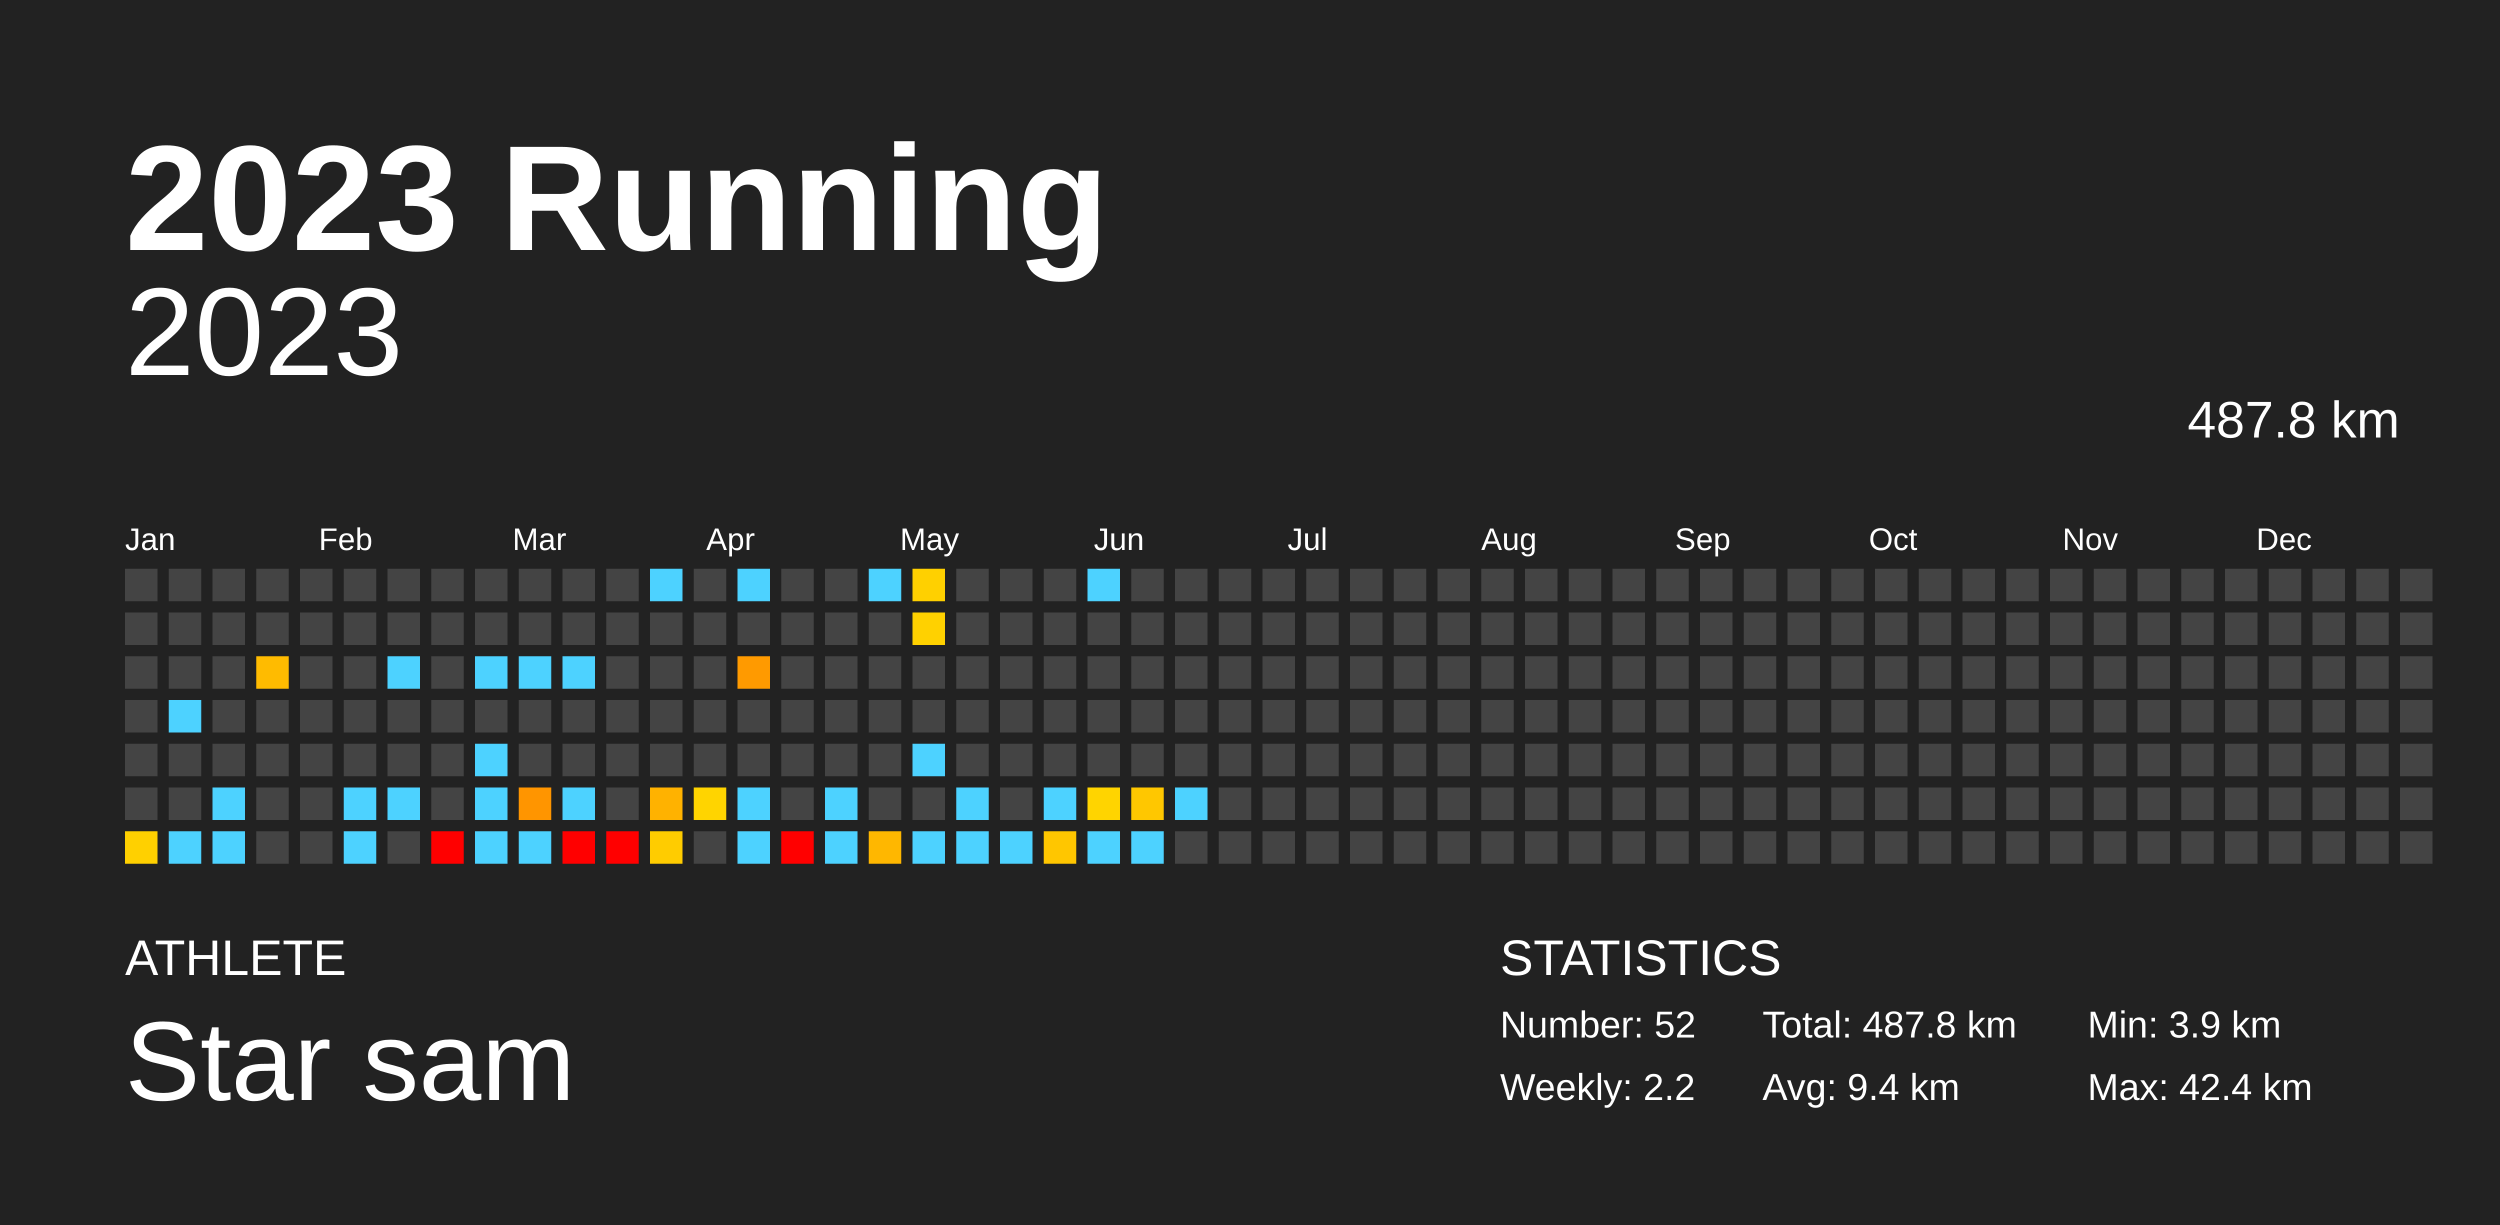
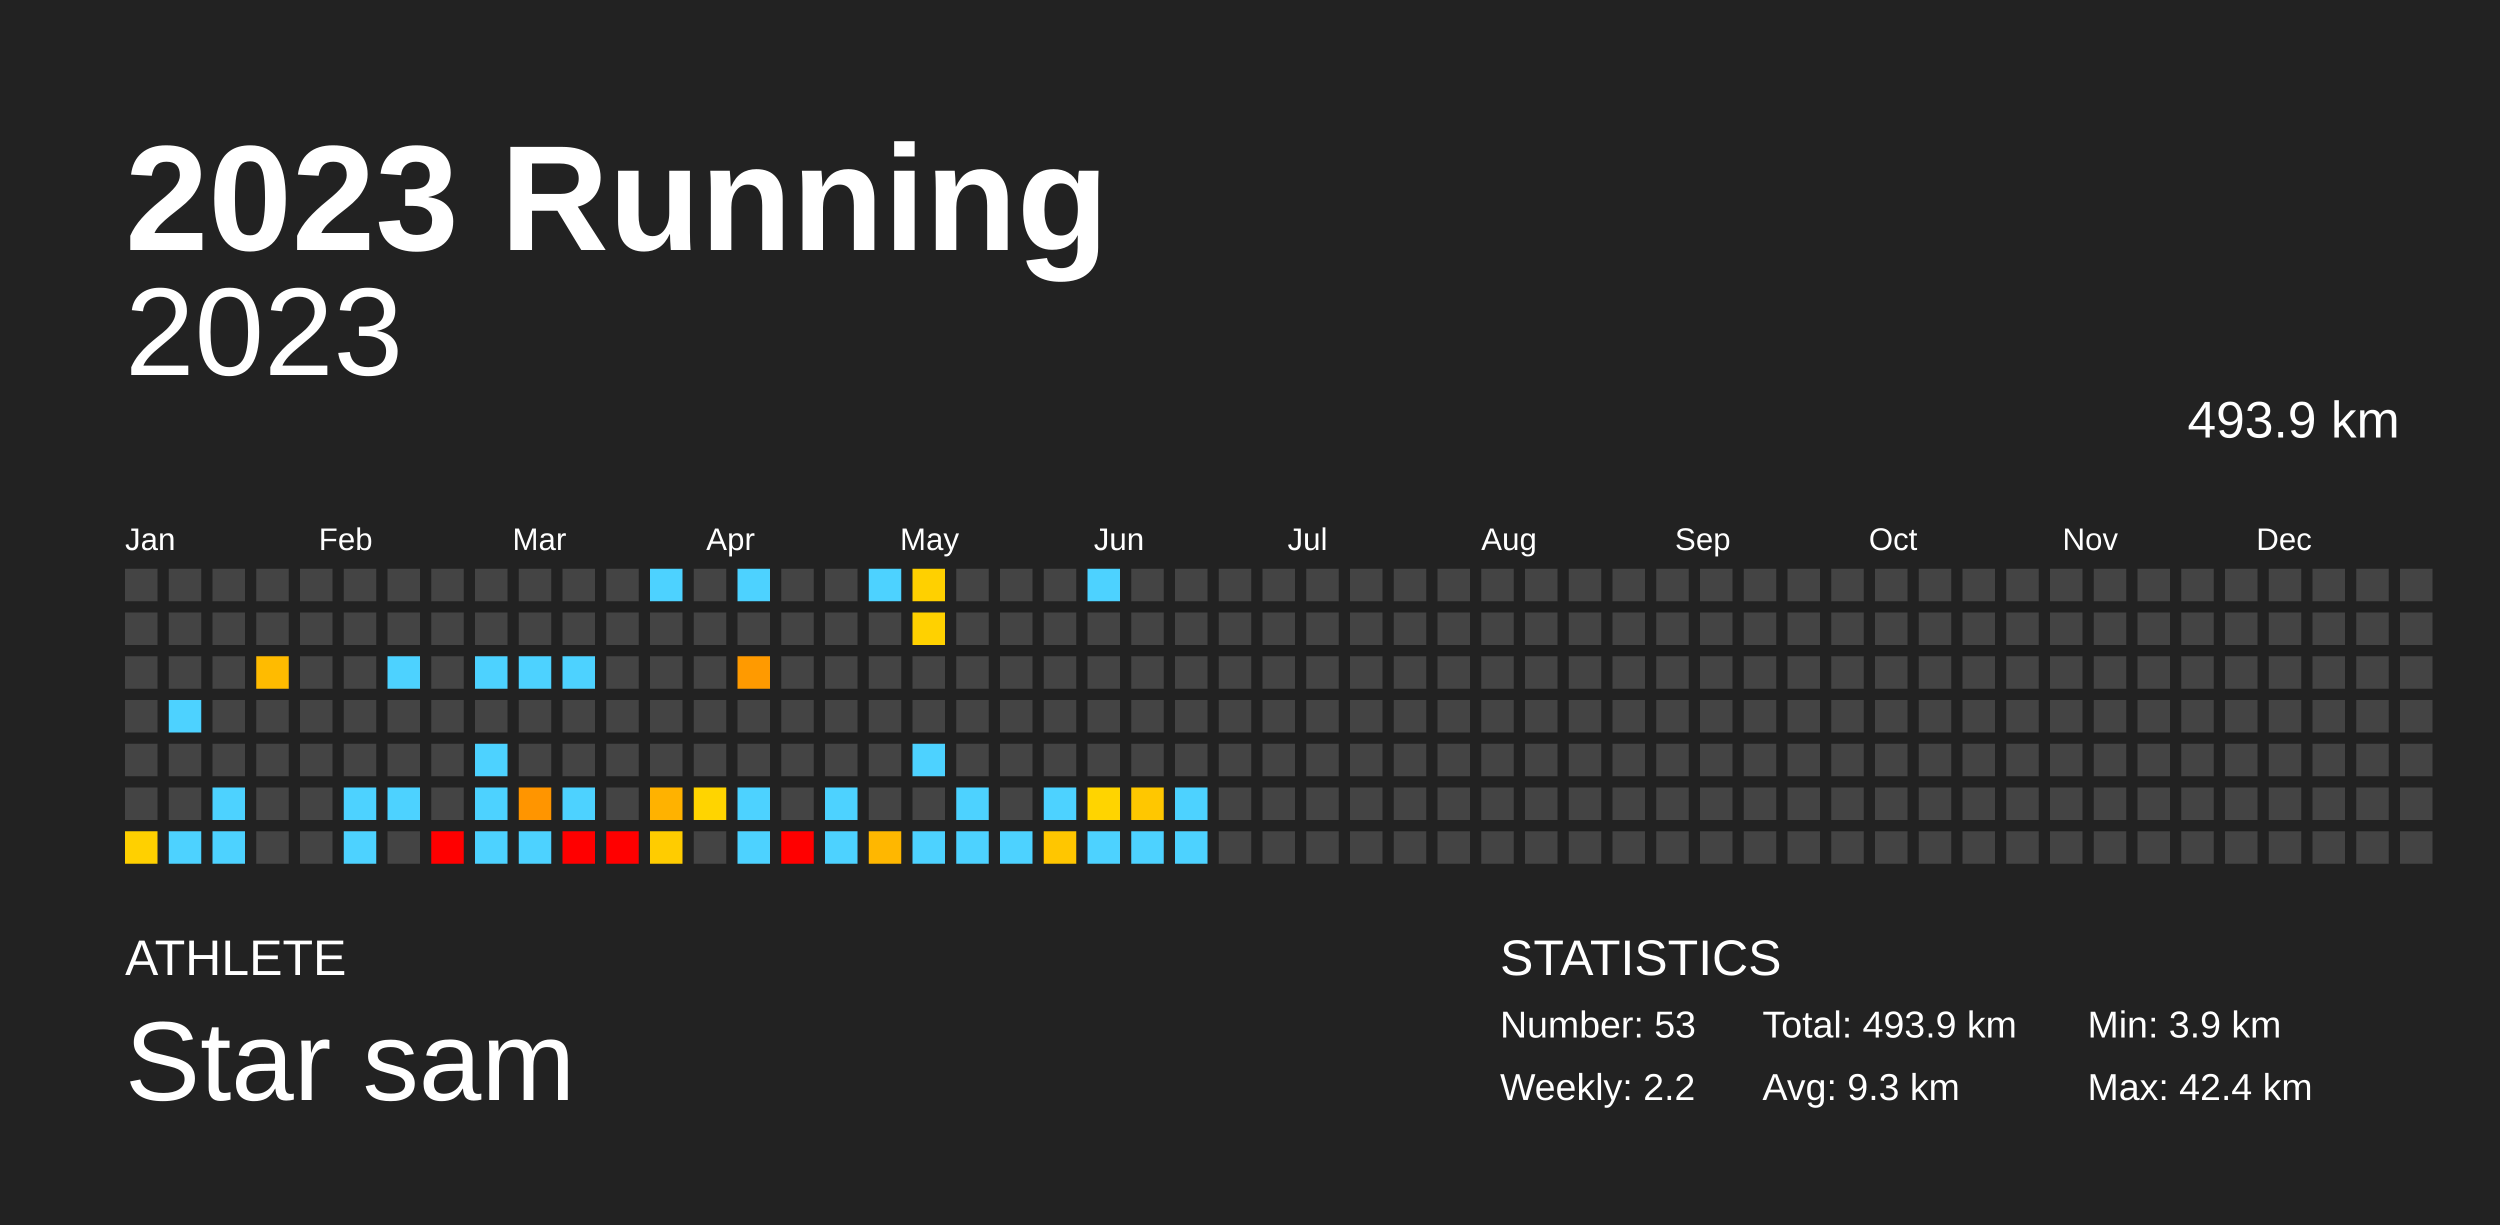
<svg xmlns="http://www.w3.org/2000/svg" baseProfile="full" height="98mm" version="1.1" viewBox="0,0,200,98" width="200mm">
  <defs />
  <rect fill="#222222" height="98" width="200" x="0" y="0" />
  <text fill="#FFFFFF" style="font-size:12px; font-family:Arial; font-weight:bold;" x="10" y="20">2023 Running</text>
  <text fill="#FFFFFF" style="font-size:4px; font-family:Arial" x="10" y="78">ATHLETE</text>
  <text fill="#FFFFFF" style="font-size:9px; font-family:Arial" x="10" y="88">Star sam</text>
  <text fill="#FFFFFF" style="font-size:4px; font-family:Arial" x="120" y="78">STATISTICS</text>
-   <text fill="#FFFFFF" style="font-size:3px; font-family:Arial" x="120" y="83">Number: 52</text>
+   <text fill="#FFFFFF" style="font-size:3px; font-family:Arial" x="120" y="83">Number: 53</text>
  <text fill="#FFFFFF" style="font-size:3px; font-family:Arial" x="120" y="88">Weekly: 2.2</text>
-   <text fill="#FFFFFF" style="font-size:3px; font-family:Arial" x="141" y="83">Total: 487.8 km</text>
-   <text fill="#FFFFFF" style="font-size:3px; font-family:Arial" x="141" y="88">Avg: 9.4 km</text>
+   <text fill="#FFFFFF" style="font-size:3px; font-family:Arial" x="141" y="83">Total: 493.9 km</text>
+   <text fill="#FFFFFF" style="font-size:3px; font-family:Arial" x="141" y="88">Avg: 9.3 km</text>
  <text fill="#FFFFFF" style="font-size:3px; font-family:Arial" x="167" y="83">Min: 3.9 km</text>
  <text fill="#FFFFFF" style="font-size:3px; font-family:Arial" x="167" y="88">Max: 42.4 km</text>
  <text alignment-baseline="hanging" fill="#FFFFFF" style="font-size:10.0px; font-family:Arial;" x="10" y="30">2023</text>
-   <text alignment-baseline="hanging" fill="#FFFFFF" style="font-size:4.125px; font-family:Arial;" x="175" y="35">487.8 km</text>
+   <text alignment-baseline="hanging" fill="#FFFFFF" style="font-size:4.125px; font-family:Arial;" x="175" y="35">493.9 km</text>
  <text fill="#FFFFFF" style="font-size:2.5px; font-family:Arial" x="10.0" y="44">Jan</text>
  <text fill="#FFFFFF" style="font-size:2.5px; font-family:Arial" x="25.5" y="44">Feb</text>
  <text fill="#FFFFFF" style="font-size:2.5px; font-family:Arial" x="41.0" y="44">Mar</text>
  <text fill="#FFFFFF" style="font-size:2.5px; font-family:Arial" x="56.5" y="44">Apr</text>
  <text fill="#FFFFFF" style="font-size:2.5px; font-family:Arial" x="72.0" y="44">May</text>
  <text fill="#FFFFFF" style="font-size:2.5px; font-family:Arial" x="87.5" y="44">Jun</text>
  <text fill="#FFFFFF" style="font-size:2.5px; font-family:Arial" x="103.0" y="44">Jul</text>
  <text fill="#FFFFFF" style="font-size:2.5px; font-family:Arial" x="118.5" y="44">Aug</text>
  <text fill="#FFFFFF" style="font-size:2.5px; font-family:Arial" x="134.0" y="44">Sep</text>
  <text fill="#FFFFFF" style="font-size:2.5px; font-family:Arial" x="149.5" y="44">Oct</text>
  <text fill="#FFFFFF" style="font-size:2.5px; font-family:Arial" x="165.0" y="44">Nov</text>
  <text fill="#FFFFFF" style="font-size:2.5px; font-family:Arial" x="180.5" y="44">Dec</text>
  <rect fill="#444444" height="2.6" width="2.6" x="10.0" y="45.5" />
  <rect fill="#444444" height="2.6" width="2.6" x="10.0" y="49.0" />
  <rect fill="#444444" height="2.6" width="2.6" x="10.0" y="52.5" />
  <rect fill="#444444" height="2.6" width="2.6" x="10.0" y="56.0" />
  <rect fill="#444444" height="2.6" width="2.6" x="10.0" y="59.5" />
  <rect fill="#444444" height="2.6" width="2.6" x="10.0" y="63.0" />
  <rect fill="#ffd000" height="2.6" width="2.6" x="10.0" y="66.5" />
  <rect fill="#444444" height="2.6" width="2.6" x="13.5" y="45.5" />
  <rect fill="#444444" height="2.6" width="2.6" x="13.5" y="49.0" />
  <rect fill="#444444" height="2.6" width="2.6" x="13.5" y="52.5" />
  <rect fill="#4dd2ff" height="2.6" width="2.6" x="13.5" y="56.0" />
  <rect fill="#444444" height="2.6" width="2.6" x="13.5" y="59.5" />
  <rect fill="#444444" height="2.6" width="2.6" x="13.5" y="63.0" />
  <rect fill="#4dd2ff" height="2.6" width="2.6" x="13.5" y="66.5" />
  <rect fill="#444444" height="2.6" width="2.6" x="17.0" y="45.5" />
  <rect fill="#444444" height="2.6" width="2.6" x="17.0" y="49.0" />
  <rect fill="#444444" height="2.6" width="2.6" x="17.0" y="52.5" />
  <rect fill="#444444" height="2.6" width="2.6" x="17.0" y="56.0" />
  <rect fill="#444444" height="2.6" width="2.6" x="17.0" y="59.5" />
  <rect fill="#4dd2ff" height="2.6" width="2.6" x="17.0" y="63.0" />
  <rect fill="#4dd2ff" height="2.6" width="2.6" x="17.0" y="66.5" />
  <rect fill="#444444" height="2.6" width="2.6" x="20.5" y="45.5" />
  <rect fill="#444444" height="2.6" width="2.6" x="20.5" y="49.0" />
  <rect fill="#ffbb00" height="2.6" width="2.6" x="20.5" y="52.5" />
  <rect fill="#444444" height="2.6" width="2.6" x="20.5" y="56.0" />
  <rect fill="#444444" height="2.6" width="2.6" x="20.5" y="59.5" />
  <rect fill="#444444" height="2.6" width="2.6" x="20.5" y="63.0" />
  <rect fill="#444444" height="2.6" width="2.6" x="20.5" y="66.5" />
  <rect fill="#444444" height="2.6" width="2.6" x="24.0" y="45.5" />
  <rect fill="#444444" height="2.6" width="2.6" x="24.0" y="49.0" />
  <rect fill="#444444" height="2.6" width="2.6" x="24.0" y="52.5" />
  <rect fill="#444444" height="2.6" width="2.6" x="24.0" y="56.0" />
  <rect fill="#444444" height="2.6" width="2.6" x="24.0" y="59.5" />
  <rect fill="#444444" height="2.6" width="2.6" x="24.0" y="63.0" />
  <rect fill="#444444" height="2.6" width="2.6" x="24.0" y="66.5" />
  <rect fill="#444444" height="2.6" width="2.6" x="27.5" y="45.5" />
  <rect fill="#444444" height="2.6" width="2.6" x="27.5" y="49.0" />
  <rect fill="#444444" height="2.6" width="2.6" x="27.5" y="52.5" />
  <rect fill="#444444" height="2.6" width="2.6" x="27.5" y="56.0" />
  <rect fill="#444444" height="2.6" width="2.6" x="27.5" y="59.5" />
  <rect fill="#4dd2ff" height="2.6" width="2.6" x="27.5" y="63.0" />
  <rect fill="#4dd2ff" height="2.6" width="2.6" x="27.5" y="66.5" />
  <rect fill="#444444" height="2.6" width="2.6" x="31.0" y="45.5" />
  <rect fill="#444444" height="2.6" width="2.6" x="31.0" y="49.0" />
  <rect fill="#4dd2ff" height="2.6" width="2.6" x="31.0" y="52.5" />
  <rect fill="#444444" height="2.6" width="2.6" x="31.0" y="56.0" />
  <rect fill="#444444" height="2.6" width="2.6" x="31.0" y="59.5" />
  <rect fill="#4dd2ff" height="2.6" width="2.6" x="31.0" y="63.0" />
  <rect fill="#444444" height="2.6" width="2.6" x="31.0" y="66.5" />
  <rect fill="#444444" height="2.6" width="2.6" x="34.5" y="45.5" />
  <rect fill="#444444" height="2.6" width="2.6" x="34.5" y="49.0" />
  <rect fill="#444444" height="2.6" width="2.6" x="34.5" y="52.5" />
  <rect fill="#444444" height="2.6" width="2.6" x="34.5" y="56.0" />
  <rect fill="#444444" height="2.6" width="2.6" x="34.5" y="59.5" />
  <rect fill="#444444" height="2.6" width="2.6" x="34.5" y="63.0" />
  <rect fill="red" height="2.6" width="2.6" x="34.5" y="66.5" />
  <rect fill="#444444" height="2.6" width="2.6" x="38.0" y="45.5" />
  <rect fill="#444444" height="2.6" width="2.6" x="38.0" y="49.0" />
  <rect fill="#4dd2ff" height="2.6" width="2.6" x="38.0" y="52.5" />
  <rect fill="#444444" height="2.6" width="2.6" x="38.0" y="56.0" />
  <rect fill="#4dd2ff" height="2.6" width="2.6" x="38.0" y="59.5" />
  <rect fill="#4dd2ff" height="2.6" width="2.6" x="38.0" y="63.0" />
  <rect fill="#4dd2ff" height="2.6" width="2.6" x="38.0" y="66.5" />
  <rect fill="#444444" height="2.6" width="2.6" x="41.5" y="45.5" />
  <rect fill="#444444" height="2.6" width="2.6" x="41.5" y="49.0" />
  <rect fill="#4dd2ff" height="2.6" width="2.6" x="41.5" y="52.5" />
  <rect fill="#444444" height="2.6" width="2.6" x="41.5" y="56.0" />
  <rect fill="#444444" height="2.6" width="2.6" x="41.5" y="59.5" />
  <rect fill="#ff9500" height="2.6" width="2.6" x="41.5" y="63.0" />
  <rect fill="#4dd2ff" height="2.6" width="2.6" x="41.5" y="66.5" />
  <rect fill="#444444" height="2.6" width="2.6" x="45.0" y="45.5" />
  <rect fill="#444444" height="2.6" width="2.6" x="45.0" y="49.0" />
  <rect fill="#4dd2ff" height="2.6" width="2.6" x="45.0" y="52.5" />
  <rect fill="#444444" height="2.6" width="2.6" x="45.0" y="56.0" />
  <rect fill="#444444" height="2.6" width="2.6" x="45.0" y="59.5" />
  <rect fill="#4dd2ff" height="2.6" width="2.6" x="45.0" y="63.0" />
  <rect fill="red" height="2.6" width="2.6" x="45.0" y="66.5" />
  <rect fill="#444444" height="2.6" width="2.6" x="48.5" y="45.5" />
  <rect fill="#444444" height="2.6" width="2.6" x="48.5" y="49.0" />
  <rect fill="#444444" height="2.6" width="2.6" x="48.5" y="52.5" />
  <rect fill="#444444" height="2.6" width="2.6" x="48.5" y="56.0" />
  <rect fill="#444444" height="2.6" width="2.6" x="48.5" y="59.5" />
  <rect fill="#444444" height="2.6" width="2.6" x="48.5" y="63.0" />
  <rect fill="red" height="2.6" width="2.6" x="48.5" y="66.5" />
  <rect fill="#4dd2ff" height="2.6" width="2.6" x="52.0" y="45.5" />
  <rect fill="#444444" height="2.6" width="2.6" x="52.0" y="49.0" />
  <rect fill="#444444" height="2.6" width="2.6" x="52.0" y="52.5" />
  <rect fill="#444444" height="2.6" width="2.6" x="52.0" y="56.0" />
  <rect fill="#444444" height="2.6" width="2.6" x="52.0" y="59.5" />
  <rect fill="#ffb200" height="2.6" width="2.6" x="52.0" y="63.0" />
  <rect fill="#ffcc00" height="2.6" width="2.6" x="52.0" y="66.5" />
  <rect fill="#444444" height="2.6" width="2.6" x="55.5" y="45.5" />
  <rect fill="#444444" height="2.6" width="2.6" x="55.5" y="49.0" />
  <rect fill="#444444" height="2.6" width="2.6" x="55.5" y="52.5" />
  <rect fill="#444444" height="2.6" width="2.6" x="55.5" y="56.0" />
  <rect fill="#444444" height="2.6" width="2.6" x="55.5" y="59.5" />
  <rect fill="#ffd400" height="2.6" width="2.6" x="55.5" y="63.0" />
  <rect fill="#444444" height="2.6" width="2.6" x="55.5" y="66.5" />
  <rect fill="#4dd2ff" height="2.6" width="2.6" x="59.0" y="45.5" />
  <rect fill="#444444" height="2.6" width="2.6" x="59.0" y="49.0" />
  <rect fill="#ff9a00" height="2.6" width="2.6" x="59.0" y="52.5" />
  <rect fill="#444444" height="2.6" width="2.6" x="59.0" y="56.0" />
  <rect fill="#444444" height="2.6" width="2.6" x="59.0" y="59.5" />
  <rect fill="#4dd2ff" height="2.6" width="2.6" x="59.0" y="63.0" />
  <rect fill="#4dd2ff" height="2.6" width="2.6" x="59.0" y="66.5" />
  <rect fill="#444444" height="2.6" width="2.6" x="62.5" y="45.5" />
  <rect fill="#444444" height="2.6" width="2.6" x="62.5" y="49.0" />
  <rect fill="#444444" height="2.6" width="2.6" x="62.5" y="52.5" />
  <rect fill="#444444" height="2.6" width="2.6" x="62.5" y="56.0" />
  <rect fill="#444444" height="2.6" width="2.6" x="62.5" y="59.5" />
  <rect fill="#444444" height="2.6" width="2.6" x="62.5" y="63.0" />
  <rect fill="red" height="2.6" width="2.6" x="62.5" y="66.5" />
  <rect fill="#444444" height="2.6" width="2.6" x="66.0" y="45.5" />
  <rect fill="#444444" height="2.6" width="2.6" x="66.0" y="49.0" />
  <rect fill="#444444" height="2.6" width="2.6" x="66.0" y="52.5" />
  <rect fill="#444444" height="2.6" width="2.6" x="66.0" y="56.0" />
  <rect fill="#444444" height="2.6" width="2.6" x="66.0" y="59.5" />
  <rect fill="#4dd2ff" height="2.6" width="2.6" x="66.0" y="63.0" />
  <rect fill="#4dd2ff" height="2.6" width="2.6" x="66.0" y="66.5" />
  <rect fill="#4dd2ff" height="2.6" width="2.6" x="69.5" y="45.5" />
  <rect fill="#444444" height="2.6" width="2.6" x="69.5" y="49.0" />
  <rect fill="#444444" height="2.6" width="2.6" x="69.5" y="52.5" />
  <rect fill="#444444" height="2.6" width="2.6" x="69.5" y="56.0" />
  <rect fill="#444444" height="2.6" width="2.6" x="69.5" y="59.5" />
  <rect fill="#444444" height="2.6" width="2.6" x="69.5" y="63.0" />
  <rect fill="#ffb700" height="2.6" width="2.6" x="69.5" y="66.5" />
  <rect fill="#ffd000" height="2.6" width="2.6" x="73.0" y="45.5" />
  <rect fill="#ffd100" height="2.6" width="2.6" x="73.0" y="49.0" />
  <rect fill="#444444" height="2.6" width="2.6" x="73.0" y="52.5" />
  <rect fill="#444444" height="2.6" width="2.6" x="73.0" y="56.0" />
  <rect fill="#4dd2ff" height="2.6" width="2.6" x="73.0" y="59.5" />
  <rect fill="#444444" height="2.6" width="2.6" x="73.0" y="63.0" />
  <rect fill="#4dd2ff" height="2.6" width="2.6" x="73.0" y="66.5" />
  <rect fill="#444444" height="2.6" width="2.6" x="76.5" y="45.5" />
  <rect fill="#444444" height="2.6" width="2.6" x="76.5" y="49.0" />
  <rect fill="#444444" height="2.6" width="2.6" x="76.5" y="52.5" />
  <rect fill="#444444" height="2.6" width="2.6" x="76.5" y="56.0" />
  <rect fill="#444444" height="2.6" width="2.6" x="76.5" y="59.5" />
  <rect fill="#4dd2ff" height="2.6" width="2.6" x="76.5" y="63.0" />
  <rect fill="#4dd2ff" height="2.6" width="2.6" x="76.5" y="66.5" />
  <rect fill="#444444" height="2.6" width="2.6" x="80.0" y="45.5" />
  <rect fill="#444444" height="2.6" width="2.6" x="80.0" y="49.0" />
  <rect fill="#444444" height="2.6" width="2.6" x="80.0" y="52.5" />
  <rect fill="#444444" height="2.6" width="2.6" x="80.0" y="56.0" />
  <rect fill="#444444" height="2.6" width="2.6" x="80.0" y="59.5" />
  <rect fill="#444444" height="2.6" width="2.6" x="80.0" y="63.0" />
  <rect fill="#4dd2ff" height="2.6" width="2.6" x="80.0" y="66.5" />
  <rect fill="#444444" height="2.6" width="2.6" x="83.5" y="45.5" />
  <rect fill="#444444" height="2.6" width="2.6" x="83.5" y="49.0" />
  <rect fill="#444444" height="2.6" width="2.6" x="83.5" y="52.5" />
  <rect fill="#444444" height="2.6" width="2.6" x="83.5" y="56.0" />
  <rect fill="#444444" height="2.6" width="2.6" x="83.5" y="59.5" />
  <rect fill="#4dd2ff" height="2.6" width="2.6" x="83.5" y="63.0" />
  <rect fill="#ffc600" height="2.6" width="2.6" x="83.5" y="66.5" />
  <rect fill="#4dd2ff" height="2.6" width="2.6" x="87.0" y="45.5" />
  <rect fill="#444444" height="2.6" width="2.6" x="87.0" y="49.0" />
  <rect fill="#444444" height="2.6" width="2.6" x="87.0" y="52.5" />
  <rect fill="#444444" height="2.6" width="2.6" x="87.0" y="56.0" />
  <rect fill="#444444" height="2.6" width="2.6" x="87.0" y="59.5" />
  <rect fill="#ffd400" height="2.6" width="2.6" x="87.0" y="63.0" />
  <rect fill="#4dd2ff" height="2.6" width="2.6" x="87.0" y="66.5" />
  <rect fill="#444444" height="2.6" width="2.6" x="90.5" y="45.5" />
  <rect fill="#444444" height="2.6" width="2.6" x="90.5" y="49.0" />
  <rect fill="#444444" height="2.6" width="2.6" x="90.5" y="52.5" />
  <rect fill="#444444" height="2.6" width="2.6" x="90.5" y="56.0" />
  <rect fill="#444444" height="2.6" width="2.6" x="90.5" y="59.5" />
  <rect fill="#ffc700" height="2.6" width="2.6" x="90.5" y="63.0" />
  <rect fill="#4dd2ff" height="2.6" width="2.6" x="90.5" y="66.5" />
  <rect fill="#444444" height="2.6" width="2.6" x="94.0" y="45.5" />
  <rect fill="#444444" height="2.6" width="2.6" x="94.0" y="49.0" />
  <rect fill="#444444" height="2.6" width="2.6" x="94.0" y="52.5" />
  <rect fill="#444444" height="2.6" width="2.6" x="94.0" y="56.0" />
  <rect fill="#444444" height="2.6" width="2.6" x="94.0" y="59.5" />
  <rect fill="#4dd2ff" height="2.6" width="2.6" x="94.0" y="63.0" />
-   <rect fill="#444444" height="2.6" width="2.6" x="94.0" y="66.5" />
+   <rect fill="#4dd2ff" height="2.6" width="2.6" x="94.0" y="66.5" />
  <rect fill="#444444" height="2.6" width="2.6" x="97.5" y="45.5" />
  <rect fill="#444444" height="2.6" width="2.6" x="97.5" y="49.0" />
  <rect fill="#444444" height="2.6" width="2.6" x="97.5" y="52.5" />
  <rect fill="#444444" height="2.6" width="2.6" x="97.5" y="56.0" />
  <rect fill="#444444" height="2.6" width="2.6" x="97.5" y="59.5" />
  <rect fill="#444444" height="2.6" width="2.6" x="97.5" y="63.0" />
  <rect fill="#444444" height="2.6" width="2.6" x="97.5" y="66.5" />
  <rect fill="#444444" height="2.6" width="2.6" x="101.0" y="45.5" />
  <rect fill="#444444" height="2.6" width="2.6" x="101.0" y="49.0" />
  <rect fill="#444444" height="2.6" width="2.6" x="101.0" y="52.5" />
  <rect fill="#444444" height="2.6" width="2.6" x="101.0" y="56.0" />
  <rect fill="#444444" height="2.6" width="2.6" x="101.0" y="59.5" />
  <rect fill="#444444" height="2.6" width="2.6" x="101.0" y="63.0" />
  <rect fill="#444444" height="2.6" width="2.6" x="101.0" y="66.5" />
  <rect fill="#444444" height="2.6" width="2.6" x="104.5" y="45.5" />
  <rect fill="#444444" height="2.6" width="2.6" x="104.5" y="49.0" />
  <rect fill="#444444" height="2.6" width="2.6" x="104.5" y="52.5" />
  <rect fill="#444444" height="2.6" width="2.6" x="104.5" y="56.0" />
  <rect fill="#444444" height="2.6" width="2.6" x="104.5" y="59.5" />
  <rect fill="#444444" height="2.6" width="2.6" x="104.5" y="63.0" />
  <rect fill="#444444" height="2.6" width="2.6" x="104.5" y="66.5" />
  <rect fill="#444444" height="2.6" width="2.6" x="108.0" y="45.5" />
  <rect fill="#444444" height="2.6" width="2.6" x="108.0" y="49.0" />
  <rect fill="#444444" height="2.6" width="2.6" x="108.0" y="52.5" />
  <rect fill="#444444" height="2.6" width="2.6" x="108.0" y="56.0" />
  <rect fill="#444444" height="2.6" width="2.6" x="108.0" y="59.5" />
  <rect fill="#444444" height="2.6" width="2.6" x="108.0" y="63.0" />
  <rect fill="#444444" height="2.6" width="2.6" x="108.0" y="66.5" />
  <rect fill="#444444" height="2.6" width="2.6" x="111.5" y="45.5" />
  <rect fill="#444444" height="2.6" width="2.6" x="111.5" y="49.0" />
  <rect fill="#444444" height="2.6" width="2.6" x="111.5" y="52.5" />
  <rect fill="#444444" height="2.6" width="2.6" x="111.5" y="56.0" />
  <rect fill="#444444" height="2.6" width="2.6" x="111.5" y="59.5" />
  <rect fill="#444444" height="2.6" width="2.6" x="111.5" y="63.0" />
  <rect fill="#444444" height="2.6" width="2.6" x="111.5" y="66.5" />
  <rect fill="#444444" height="2.6" width="2.6" x="115.0" y="45.5" />
  <rect fill="#444444" height="2.6" width="2.6" x="115.0" y="49.0" />
  <rect fill="#444444" height="2.6" width="2.6" x="115.0" y="52.5" />
  <rect fill="#444444" height="2.6" width="2.6" x="115.0" y="56.0" />
  <rect fill="#444444" height="2.6" width="2.6" x="115.0" y="59.5" />
  <rect fill="#444444" height="2.6" width="2.6" x="115.0" y="63.0" />
  <rect fill="#444444" height="2.6" width="2.6" x="115.0" y="66.5" />
  <rect fill="#444444" height="2.6" width="2.6" x="118.5" y="45.5" />
  <rect fill="#444444" height="2.6" width="2.6" x="118.5" y="49.0" />
  <rect fill="#444444" height="2.6" width="2.6" x="118.5" y="52.5" />
  <rect fill="#444444" height="2.6" width="2.6" x="118.5" y="56.0" />
  <rect fill="#444444" height="2.6" width="2.6" x="118.5" y="59.5" />
  <rect fill="#444444" height="2.6" width="2.6" x="118.5" y="63.0" />
  <rect fill="#444444" height="2.6" width="2.6" x="118.5" y="66.5" />
  <rect fill="#444444" height="2.6" width="2.6" x="122.0" y="45.5" />
  <rect fill="#444444" height="2.6" width="2.6" x="122.0" y="49.0" />
  <rect fill="#444444" height="2.6" width="2.6" x="122.0" y="52.5" />
  <rect fill="#444444" height="2.6" width="2.6" x="122.0" y="56.0" />
  <rect fill="#444444" height="2.6" width="2.6" x="122.0" y="59.5" />
  <rect fill="#444444" height="2.6" width="2.6" x="122.0" y="63.0" />
  <rect fill="#444444" height="2.6" width="2.6" x="122.0" y="66.5" />
  <rect fill="#444444" height="2.6" width="2.6" x="125.5" y="45.5" />
  <rect fill="#444444" height="2.6" width="2.6" x="125.5" y="49.0" />
  <rect fill="#444444" height="2.6" width="2.6" x="125.5" y="52.5" />
  <rect fill="#444444" height="2.6" width="2.6" x="125.5" y="56.0" />
  <rect fill="#444444" height="2.6" width="2.6" x="125.5" y="59.5" />
  <rect fill="#444444" height="2.6" width="2.6" x="125.5" y="63.0" />
  <rect fill="#444444" height="2.6" width="2.6" x="125.5" y="66.5" />
  <rect fill="#444444" height="2.6" width="2.6" x="129.0" y="45.5" />
  <rect fill="#444444" height="2.6" width="2.6" x="129.0" y="49.0" />
  <rect fill="#444444" height="2.6" width="2.6" x="129.0" y="52.5" />
  <rect fill="#444444" height="2.6" width="2.6" x="129.0" y="56.0" />
  <rect fill="#444444" height="2.6" width="2.6" x="129.0" y="59.5" />
  <rect fill="#444444" height="2.6" width="2.6" x="129.0" y="63.0" />
  <rect fill="#444444" height="2.6" width="2.6" x="129.0" y="66.5" />
  <rect fill="#444444" height="2.6" width="2.6" x="132.5" y="45.5" />
  <rect fill="#444444" height="2.6" width="2.6" x="132.5" y="49.0" />
  <rect fill="#444444" height="2.6" width="2.6" x="132.5" y="52.5" />
  <rect fill="#444444" height="2.6" width="2.6" x="132.5" y="56.0" />
  <rect fill="#444444" height="2.6" width="2.6" x="132.5" y="59.5" />
  <rect fill="#444444" height="2.6" width="2.6" x="132.5" y="63.0" />
  <rect fill="#444444" height="2.6" width="2.6" x="132.5" y="66.5" />
  <rect fill="#444444" height="2.6" width="2.6" x="136.0" y="45.5" />
  <rect fill="#444444" height="2.6" width="2.6" x="136.0" y="49.0" />
  <rect fill="#444444" height="2.6" width="2.6" x="136.0" y="52.5" />
  <rect fill="#444444" height="2.6" width="2.6" x="136.0" y="56.0" />
  <rect fill="#444444" height="2.6" width="2.6" x="136.0" y="59.5" />
  <rect fill="#444444" height="2.6" width="2.6" x="136.0" y="63.0" />
  <rect fill="#444444" height="2.6" width="2.6" x="136.0" y="66.5" />
  <rect fill="#444444" height="2.6" width="2.6" x="139.5" y="45.5" />
  <rect fill="#444444" height="2.6" width="2.6" x="139.5" y="49.0" />
  <rect fill="#444444" height="2.6" width="2.6" x="139.5" y="52.5" />
  <rect fill="#444444" height="2.6" width="2.6" x="139.5" y="56.0" />
  <rect fill="#444444" height="2.6" width="2.6" x="139.5" y="59.5" />
  <rect fill="#444444" height="2.6" width="2.6" x="139.5" y="63.0" />
  <rect fill="#444444" height="2.6" width="2.6" x="139.5" y="66.5" />
  <rect fill="#444444" height="2.6" width="2.6" x="143.0" y="45.5" />
  <rect fill="#444444" height="2.6" width="2.6" x="143.0" y="49.0" />
  <rect fill="#444444" height="2.6" width="2.6" x="143.0" y="52.5" />
  <rect fill="#444444" height="2.6" width="2.6" x="143.0" y="56.0" />
  <rect fill="#444444" height="2.6" width="2.6" x="143.0" y="59.5" />
  <rect fill="#444444" height="2.6" width="2.6" x="143.0" y="63.0" />
  <rect fill="#444444" height="2.6" width="2.6" x="143.0" y="66.5" />
  <rect fill="#444444" height="2.6" width="2.6" x="146.5" y="45.5" />
  <rect fill="#444444" height="2.6" width="2.6" x="146.5" y="49.0" />
  <rect fill="#444444" height="2.6" width="2.6" x="146.5" y="52.5" />
  <rect fill="#444444" height="2.6" width="2.6" x="146.5" y="56.0" />
  <rect fill="#444444" height="2.6" width="2.6" x="146.5" y="59.5" />
  <rect fill="#444444" height="2.6" width="2.6" x="146.5" y="63.0" />
  <rect fill="#444444" height="2.6" width="2.6" x="146.5" y="66.5" />
  <rect fill="#444444" height="2.6" width="2.6" x="150.0" y="45.5" />
  <rect fill="#444444" height="2.6" width="2.6" x="150.0" y="49.0" />
  <rect fill="#444444" height="2.6" width="2.6" x="150.0" y="52.5" />
  <rect fill="#444444" height="2.6" width="2.6" x="150.0" y="56.0" />
  <rect fill="#444444" height="2.6" width="2.6" x="150.0" y="59.5" />
  <rect fill="#444444" height="2.6" width="2.6" x="150.0" y="63.0" />
  <rect fill="#444444" height="2.6" width="2.6" x="150.0" y="66.5" />
  <rect fill="#444444" height="2.6" width="2.6" x="153.5" y="45.5" />
  <rect fill="#444444" height="2.6" width="2.6" x="153.5" y="49.0" />
  <rect fill="#444444" height="2.6" width="2.6" x="153.5" y="52.5" />
  <rect fill="#444444" height="2.6" width="2.6" x="153.5" y="56.0" />
  <rect fill="#444444" height="2.6" width="2.6" x="153.5" y="59.5" />
  <rect fill="#444444" height="2.6" width="2.6" x="153.5" y="63.0" />
  <rect fill="#444444" height="2.6" width="2.6" x="153.5" y="66.5" />
  <rect fill="#444444" height="2.6" width="2.6" x="157.0" y="45.5" />
  <rect fill="#444444" height="2.6" width="2.6" x="157.0" y="49.0" />
  <rect fill="#444444" height="2.6" width="2.6" x="157.0" y="52.5" />
  <rect fill="#444444" height="2.6" width="2.6" x="157.0" y="56.0" />
  <rect fill="#444444" height="2.6" width="2.6" x="157.0" y="59.5" />
  <rect fill="#444444" height="2.6" width="2.6" x="157.0" y="63.0" />
  <rect fill="#444444" height="2.6" width="2.6" x="157.0" y="66.5" />
  <rect fill="#444444" height="2.6" width="2.6" x="160.5" y="45.5" />
  <rect fill="#444444" height="2.6" width="2.6" x="160.5" y="49.0" />
  <rect fill="#444444" height="2.6" width="2.6" x="160.5" y="52.5" />
  <rect fill="#444444" height="2.6" width="2.6" x="160.5" y="56.0" />
  <rect fill="#444444" height="2.6" width="2.6" x="160.5" y="59.5" />
  <rect fill="#444444" height="2.6" width="2.6" x="160.5" y="63.0" />
  <rect fill="#444444" height="2.6" width="2.6" x="160.5" y="66.5" />
  <rect fill="#444444" height="2.6" width="2.6" x="164.0" y="45.5" />
  <rect fill="#444444" height="2.6" width="2.6" x="164.0" y="49.0" />
  <rect fill="#444444" height="2.6" width="2.6" x="164.0" y="52.5" />
  <rect fill="#444444" height="2.6" width="2.6" x="164.0" y="56.0" />
  <rect fill="#444444" height="2.6" width="2.6" x="164.0" y="59.5" />
  <rect fill="#444444" height="2.6" width="2.6" x="164.0" y="63.0" />
  <rect fill="#444444" height="2.6" width="2.6" x="164.0" y="66.5" />
  <rect fill="#444444" height="2.6" width="2.6" x="167.5" y="45.5" />
  <rect fill="#444444" height="2.6" width="2.6" x="167.5" y="49.0" />
  <rect fill="#444444" height="2.6" width="2.6" x="167.5" y="52.5" />
  <rect fill="#444444" height="2.6" width="2.6" x="167.5" y="56.0" />
  <rect fill="#444444" height="2.6" width="2.6" x="167.5" y="59.5" />
  <rect fill="#444444" height="2.6" width="2.6" x="167.5" y="63.0" />
  <rect fill="#444444" height="2.6" width="2.6" x="167.5" y="66.5" />
  <rect fill="#444444" height="2.6" width="2.6" x="171.0" y="45.5" />
  <rect fill="#444444" height="2.6" width="2.6" x="171.0" y="49.0" />
  <rect fill="#444444" height="2.6" width="2.6" x="171.0" y="52.5" />
  <rect fill="#444444" height="2.6" width="2.6" x="171.0" y="56.0" />
  <rect fill="#444444" height="2.6" width="2.6" x="171.0" y="59.5" />
  <rect fill="#444444" height="2.6" width="2.6" x="171.0" y="63.0" />
  <rect fill="#444444" height="2.6" width="2.6" x="171.0" y="66.5" />
  <rect fill="#444444" height="2.6" width="2.6" x="174.5" y="45.5" />
  <rect fill="#444444" height="2.6" width="2.6" x="174.5" y="49.0" />
  <rect fill="#444444" height="2.6" width="2.6" x="174.5" y="52.5" />
  <rect fill="#444444" height="2.6" width="2.6" x="174.5" y="56.0" />
  <rect fill="#444444" height="2.6" width="2.6" x="174.5" y="59.5" />
  <rect fill="#444444" height="2.6" width="2.6" x="174.5" y="63.0" />
  <rect fill="#444444" height="2.6" width="2.6" x="174.5" y="66.5" />
  <rect fill="#444444" height="2.6" width="2.6" x="178.0" y="45.5" />
  <rect fill="#444444" height="2.6" width="2.6" x="178.0" y="49.0" />
  <rect fill="#444444" height="2.6" width="2.6" x="178.0" y="52.5" />
  <rect fill="#444444" height="2.6" width="2.6" x="178.0" y="56.0" />
  <rect fill="#444444" height="2.6" width="2.6" x="178.0" y="59.5" />
  <rect fill="#444444" height="2.6" width="2.6" x="178.0" y="63.0" />
  <rect fill="#444444" height="2.6" width="2.6" x="178.0" y="66.5" />
  <rect fill="#444444" height="2.6" width="2.6" x="181.5" y="45.5" />
  <rect fill="#444444" height="2.6" width="2.6" x="181.5" y="49.0" />
  <rect fill="#444444" height="2.6" width="2.6" x="181.5" y="52.5" />
  <rect fill="#444444" height="2.6" width="2.6" x="181.5" y="56.0" />
  <rect fill="#444444" height="2.6" width="2.6" x="181.5" y="59.5" />
  <rect fill="#444444" height="2.6" width="2.6" x="181.5" y="63.0" />
  <rect fill="#444444" height="2.6" width="2.6" x="181.5" y="66.5" />
  <rect fill="#444444" height="2.6" width="2.6" x="185.0" y="45.5" />
  <rect fill="#444444" height="2.6" width="2.6" x="185.0" y="49.0" />
  <rect fill="#444444" height="2.6" width="2.6" x="185.0" y="52.5" />
  <rect fill="#444444" height="2.6" width="2.6" x="185.0" y="56.0" />
  <rect fill="#444444" height="2.6" width="2.6" x="185.0" y="59.5" />
  <rect fill="#444444" height="2.6" width="2.6" x="185.0" y="63.0" />
  <rect fill="#444444" height="2.6" width="2.6" x="185.0" y="66.5" />
  <rect fill="#444444" height="2.6" width="2.6" x="188.5" y="45.5" />
  <rect fill="#444444" height="2.6" width="2.6" x="188.5" y="49.0" />
  <rect fill="#444444" height="2.6" width="2.6" x="188.5" y="52.5" />
  <rect fill="#444444" height="2.6" width="2.6" x="188.5" y="56.0" />
  <rect fill="#444444" height="2.6" width="2.6" x="188.5" y="59.5" />
  <rect fill="#444444" height="2.6" width="2.6" x="188.5" y="63.0" />
  <rect fill="#444444" height="2.6" width="2.6" x="188.5" y="66.5" />
  <rect fill="#444444" height="2.6" width="2.6" x="192.0" y="45.5" />
  <rect fill="#444444" height="2.6" width="2.6" x="192.0" y="49.0" />
  <rect fill="#444444" height="2.6" width="2.6" x="192.0" y="52.5" />
  <rect fill="#444444" height="2.6" width="2.6" x="192.0" y="56.0" />
  <rect fill="#444444" height="2.6" width="2.6" x="192.0" y="59.5" />
  <rect fill="#444444" height="2.6" width="2.6" x="192.0" y="63.0" />
  <rect fill="#444444" height="2.6" width="2.6" x="192.0" y="66.5" />
</svg>
